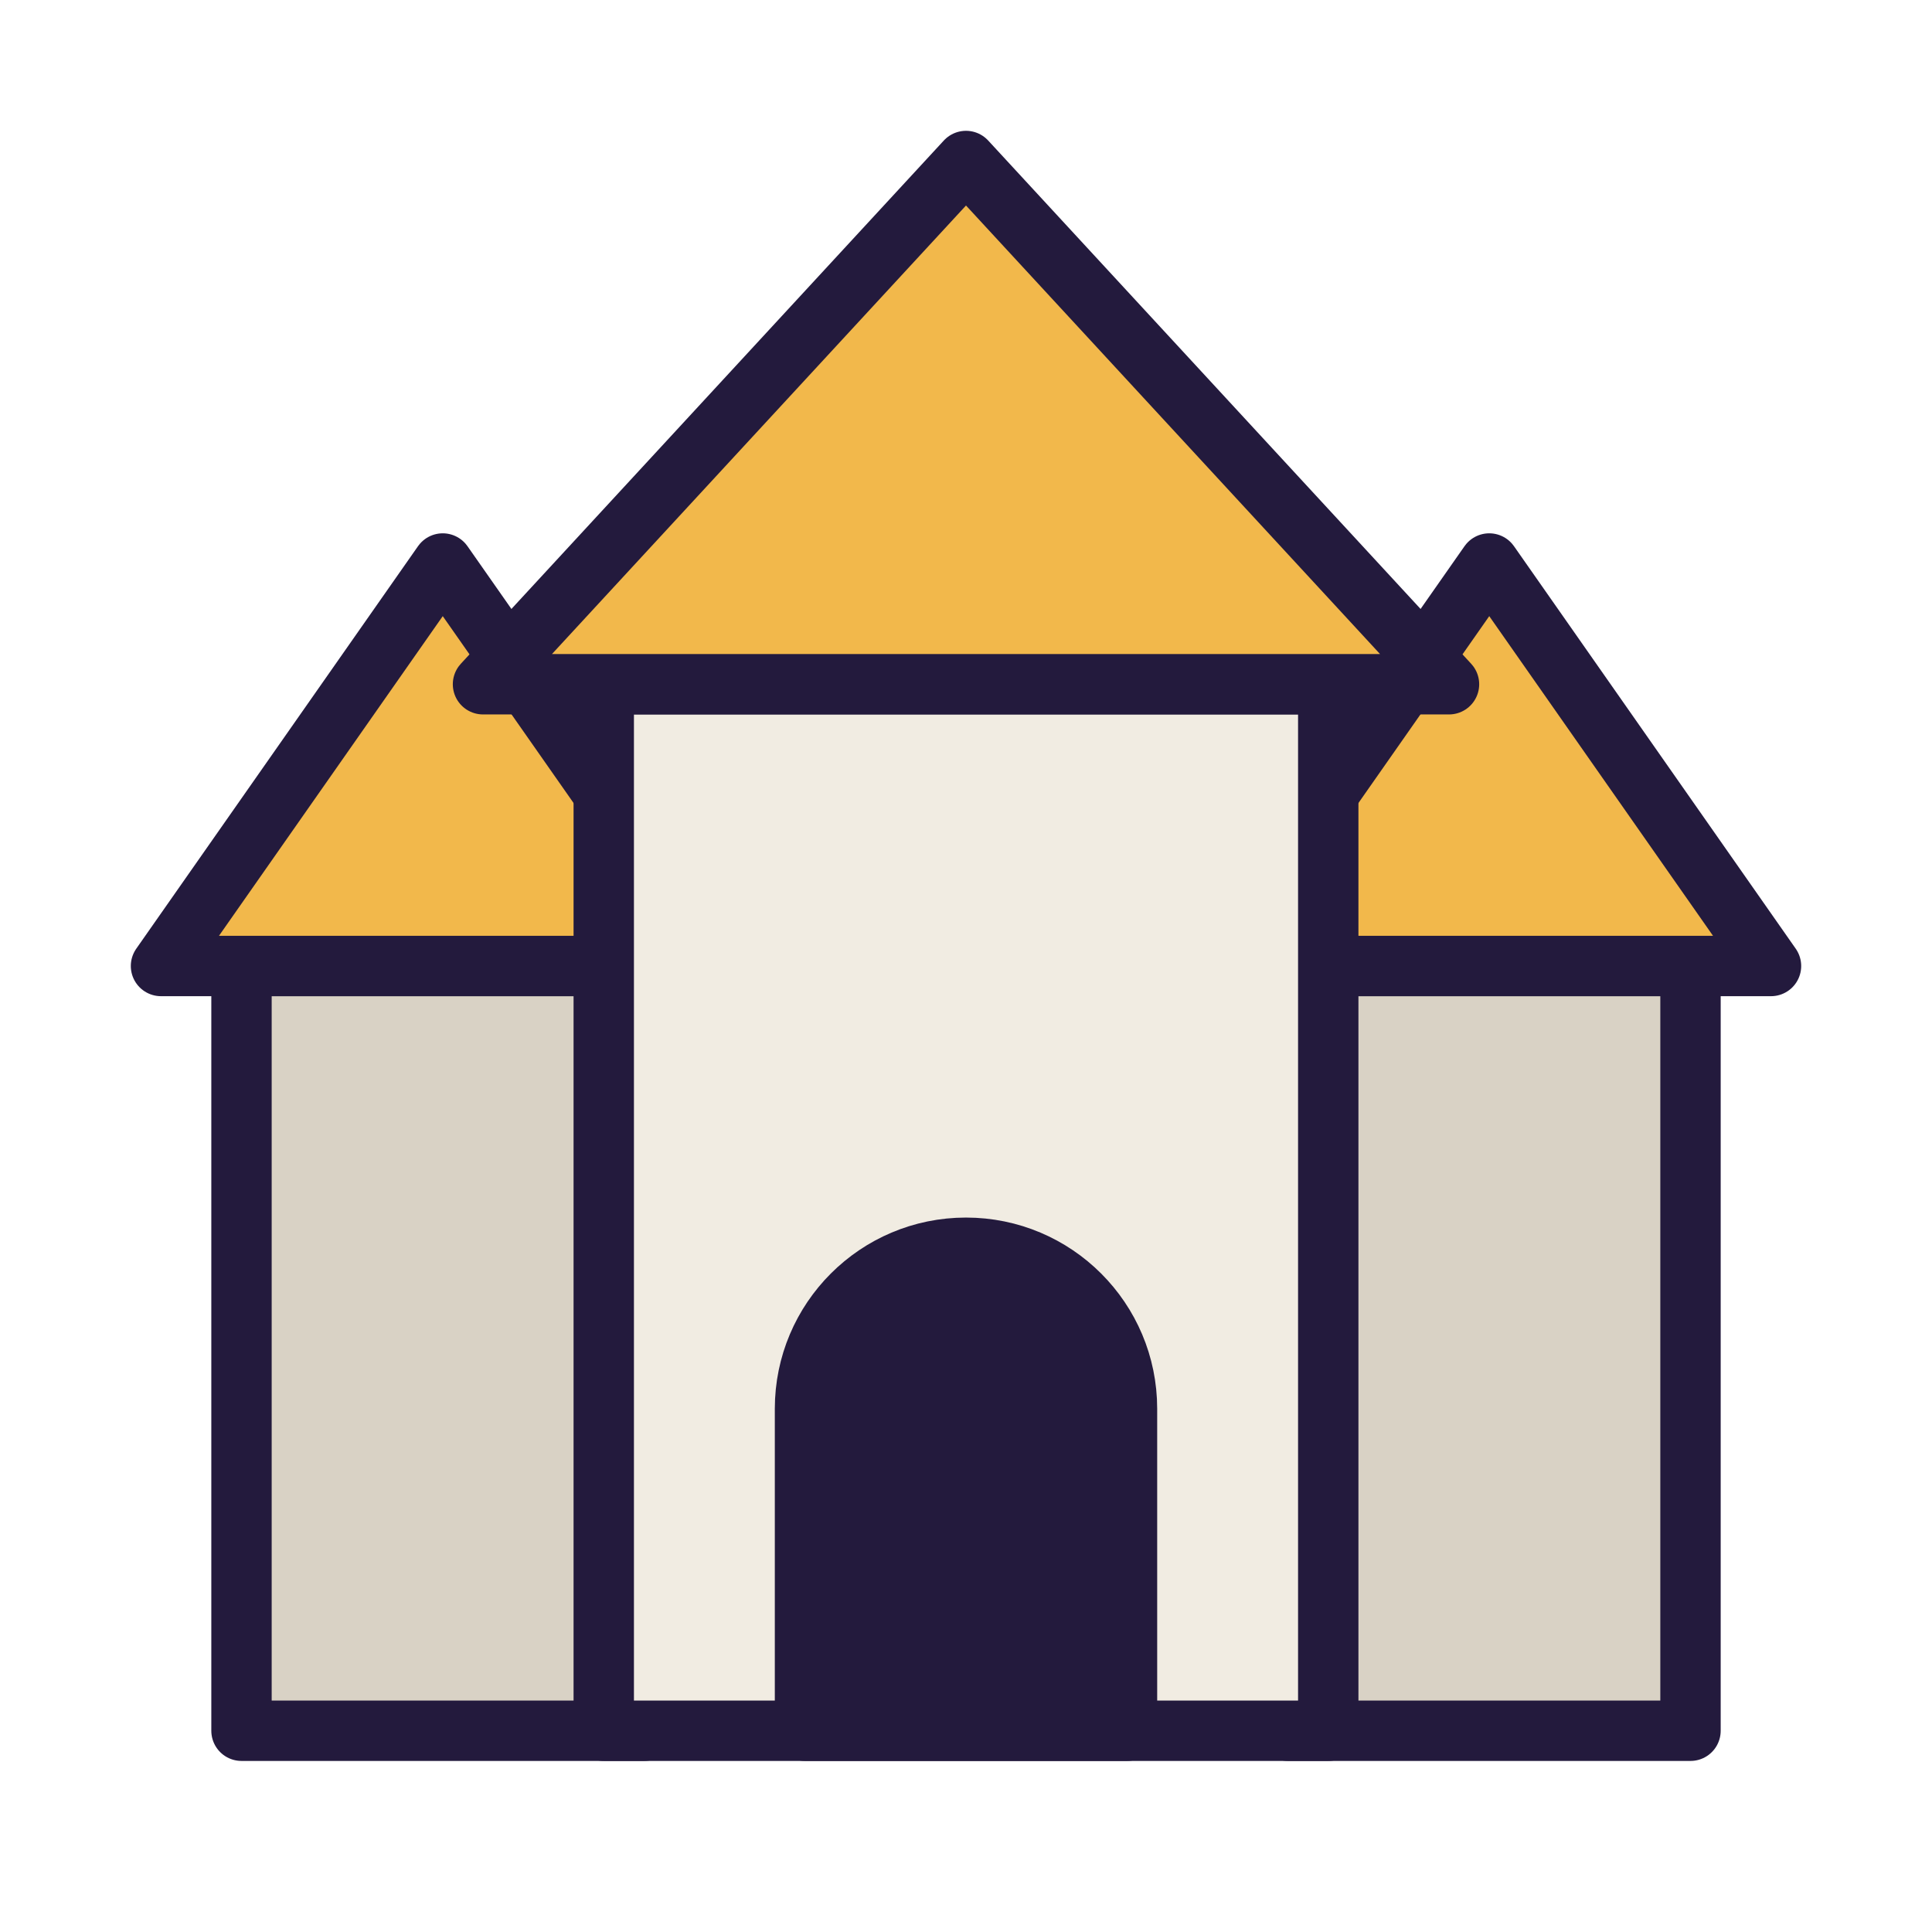
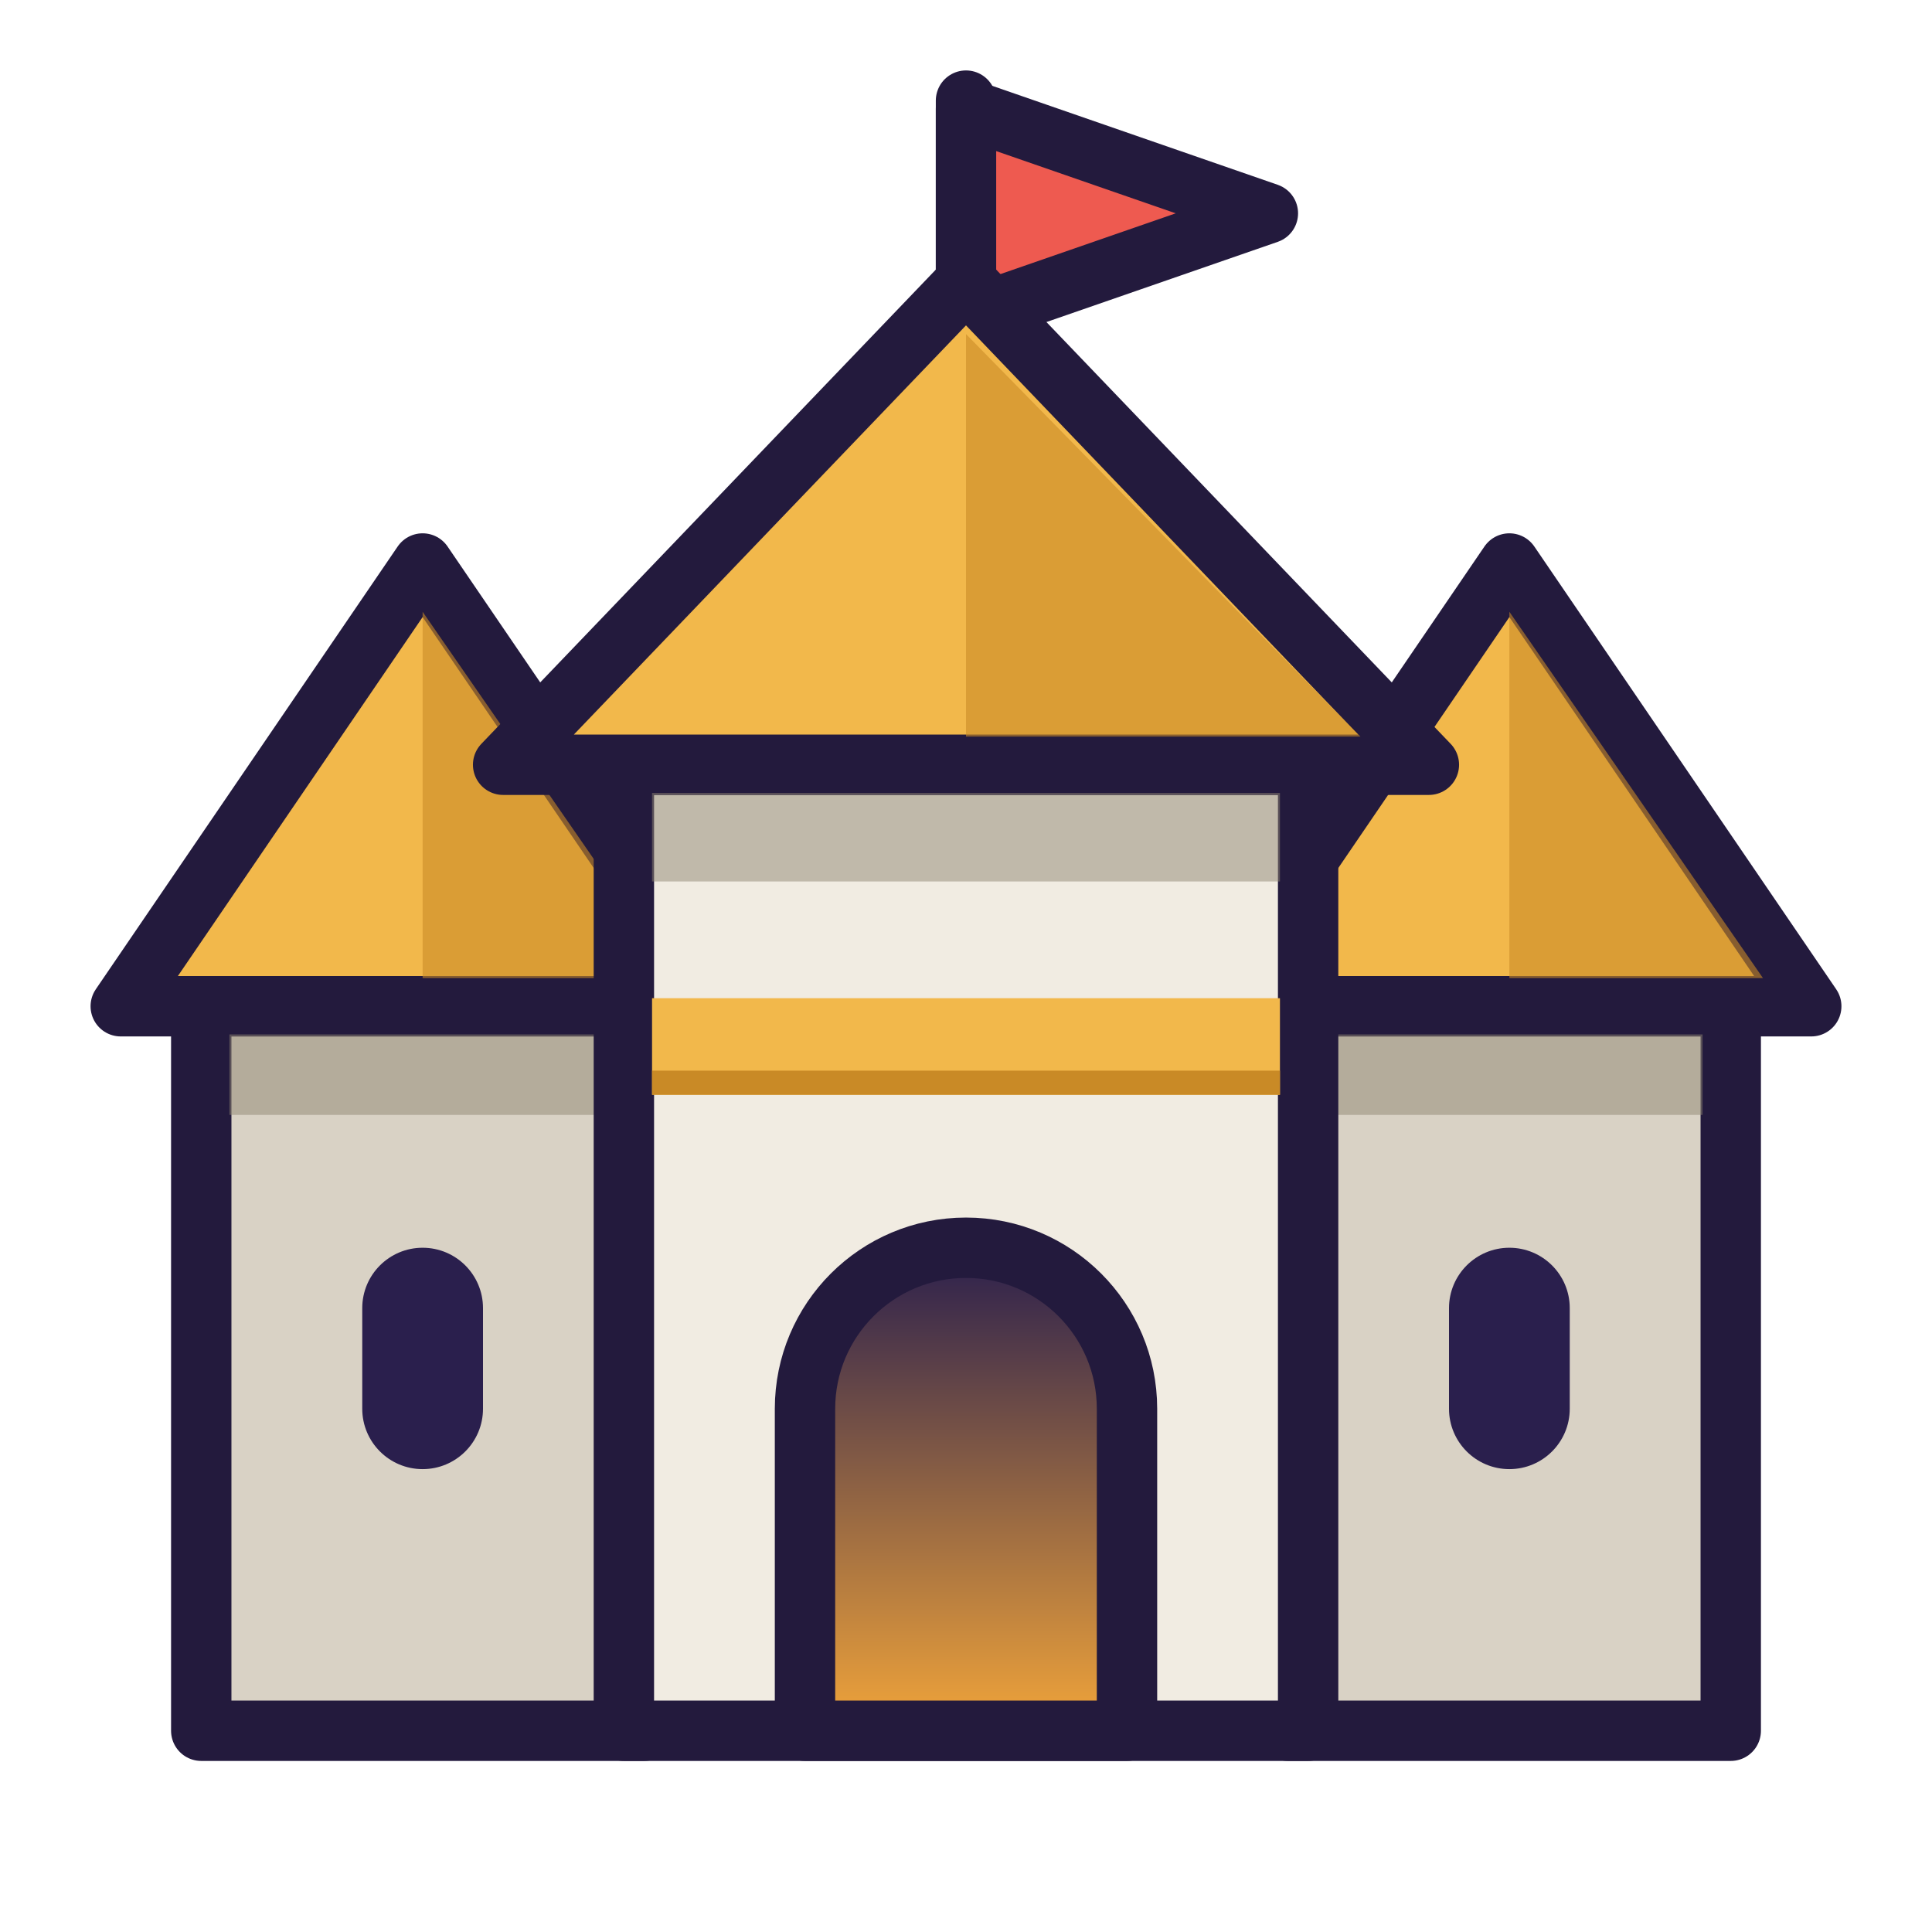
<svg xmlns="http://www.w3.org/2000/svg" viewBox="0 0 48 48" width="48" height="48">
  <style>
    * {
      vector-effect: non-scaling-stroke;
    }
  </style>
+   <defs>
+     <linearGradient id="gate" x1="0" y1="0" x2="0" y2="1">
+       <stop offset="0" stop-color="#2a1f4d" />
+       <stop offset="1" stop-color="#f2a53a" />
+     </linearGradient>
+   </defs>
  <g stroke="#231a3d" stroke-width="1.5" stroke-linejoin="round" stroke-linecap="round">
-     <rect x="6" y="24" width="10" height="19" fill="#d9d2c5" />
-     <rect x="32" y="24" width="10" height="19" fill="#d9d2c5" />
-     <polygon points="4,24 11,14 18,24" fill="#f2b84b" />
-     <polygon points="30,24 37,14 44,24" fill="#f2b84b" />
-     <rect x="15" y="17" width="18" height="26" fill="#f1ece2" />
-     <polygon points="12,17 24,4 36,17" fill="#f2b84b" />
-     <path d="M20 43v-8a4 4 0 0 1 8 0v8z" fill="#231a3d" />
+     <rect x="5" y="25" width="11" height="18" fill="#d9d2c5" />
+     <rect x="32" y="25" width="11" height="18" fill="#d9d2c5" />
+     <polygon points="3,25 10.500,14 18,25" fill="#f2b84b" />
+     <polygon points="30,25 37.500,14 45,25" fill="#f2b84b" />
  </g>
+   <g fill="#c98a26" opacity=".6">
+     <polygon points="10.500,15.200 16.800,24.300 10.500,24.300" />
+     <polygon points="37.500,15.200 43.800,24.300 37.500,24.300" />
+   </g>
+   <g fill="#8f8572" opacity=".5">
+     <rect x="5.700" y="25.700" width="9.600" height="2" />
+     <rect x="32.700" y="25.700" width="9.600" height="2" />
+   </g>
+   <g fill="#2a1f4d">
+     <rect x="9" y="31" width="3" height="5.500" rx="1.500" />
+     <rect x="36" y="31" width="3" height="5.500" rx="1.500" />
+   </g>
+   <g stroke="#231a3d" stroke-width="1.5" stroke-linejoin="round" stroke-linecap="round">
+     <path d="M24 2.500v5.500" fill="none" />
+     <path d="M24 2.700l7.500 2.600-7.500 2.600z" fill="#ee5a50" />
+     <rect x="15.500" y="19" width="17" height="24" fill="#f1ece2" />
+     <polygon points="12.500,19 24,7 35.500,19" fill="#f2b84b" />
+     <path d="M20 43v-8a4 4 0 0 1 8 0v8z" fill="url(#gate)" />
+   </g>
+   <polygon points="24,8.300 33.800,18.300 24,18.300" fill="#c98a26" opacity=".6" />
+   <rect x="16.200" y="19.700" width="15.600" height="2.200" fill="#8f8572" opacity=".5" />
+   <rect x="16.200" y="24.800" width="15.600" height="2.400" fill="#f2b84b" />
+   <rect x="16.200" y="26.600" width="15.600" height=".600" fill="#c98a26" />
</svg>
